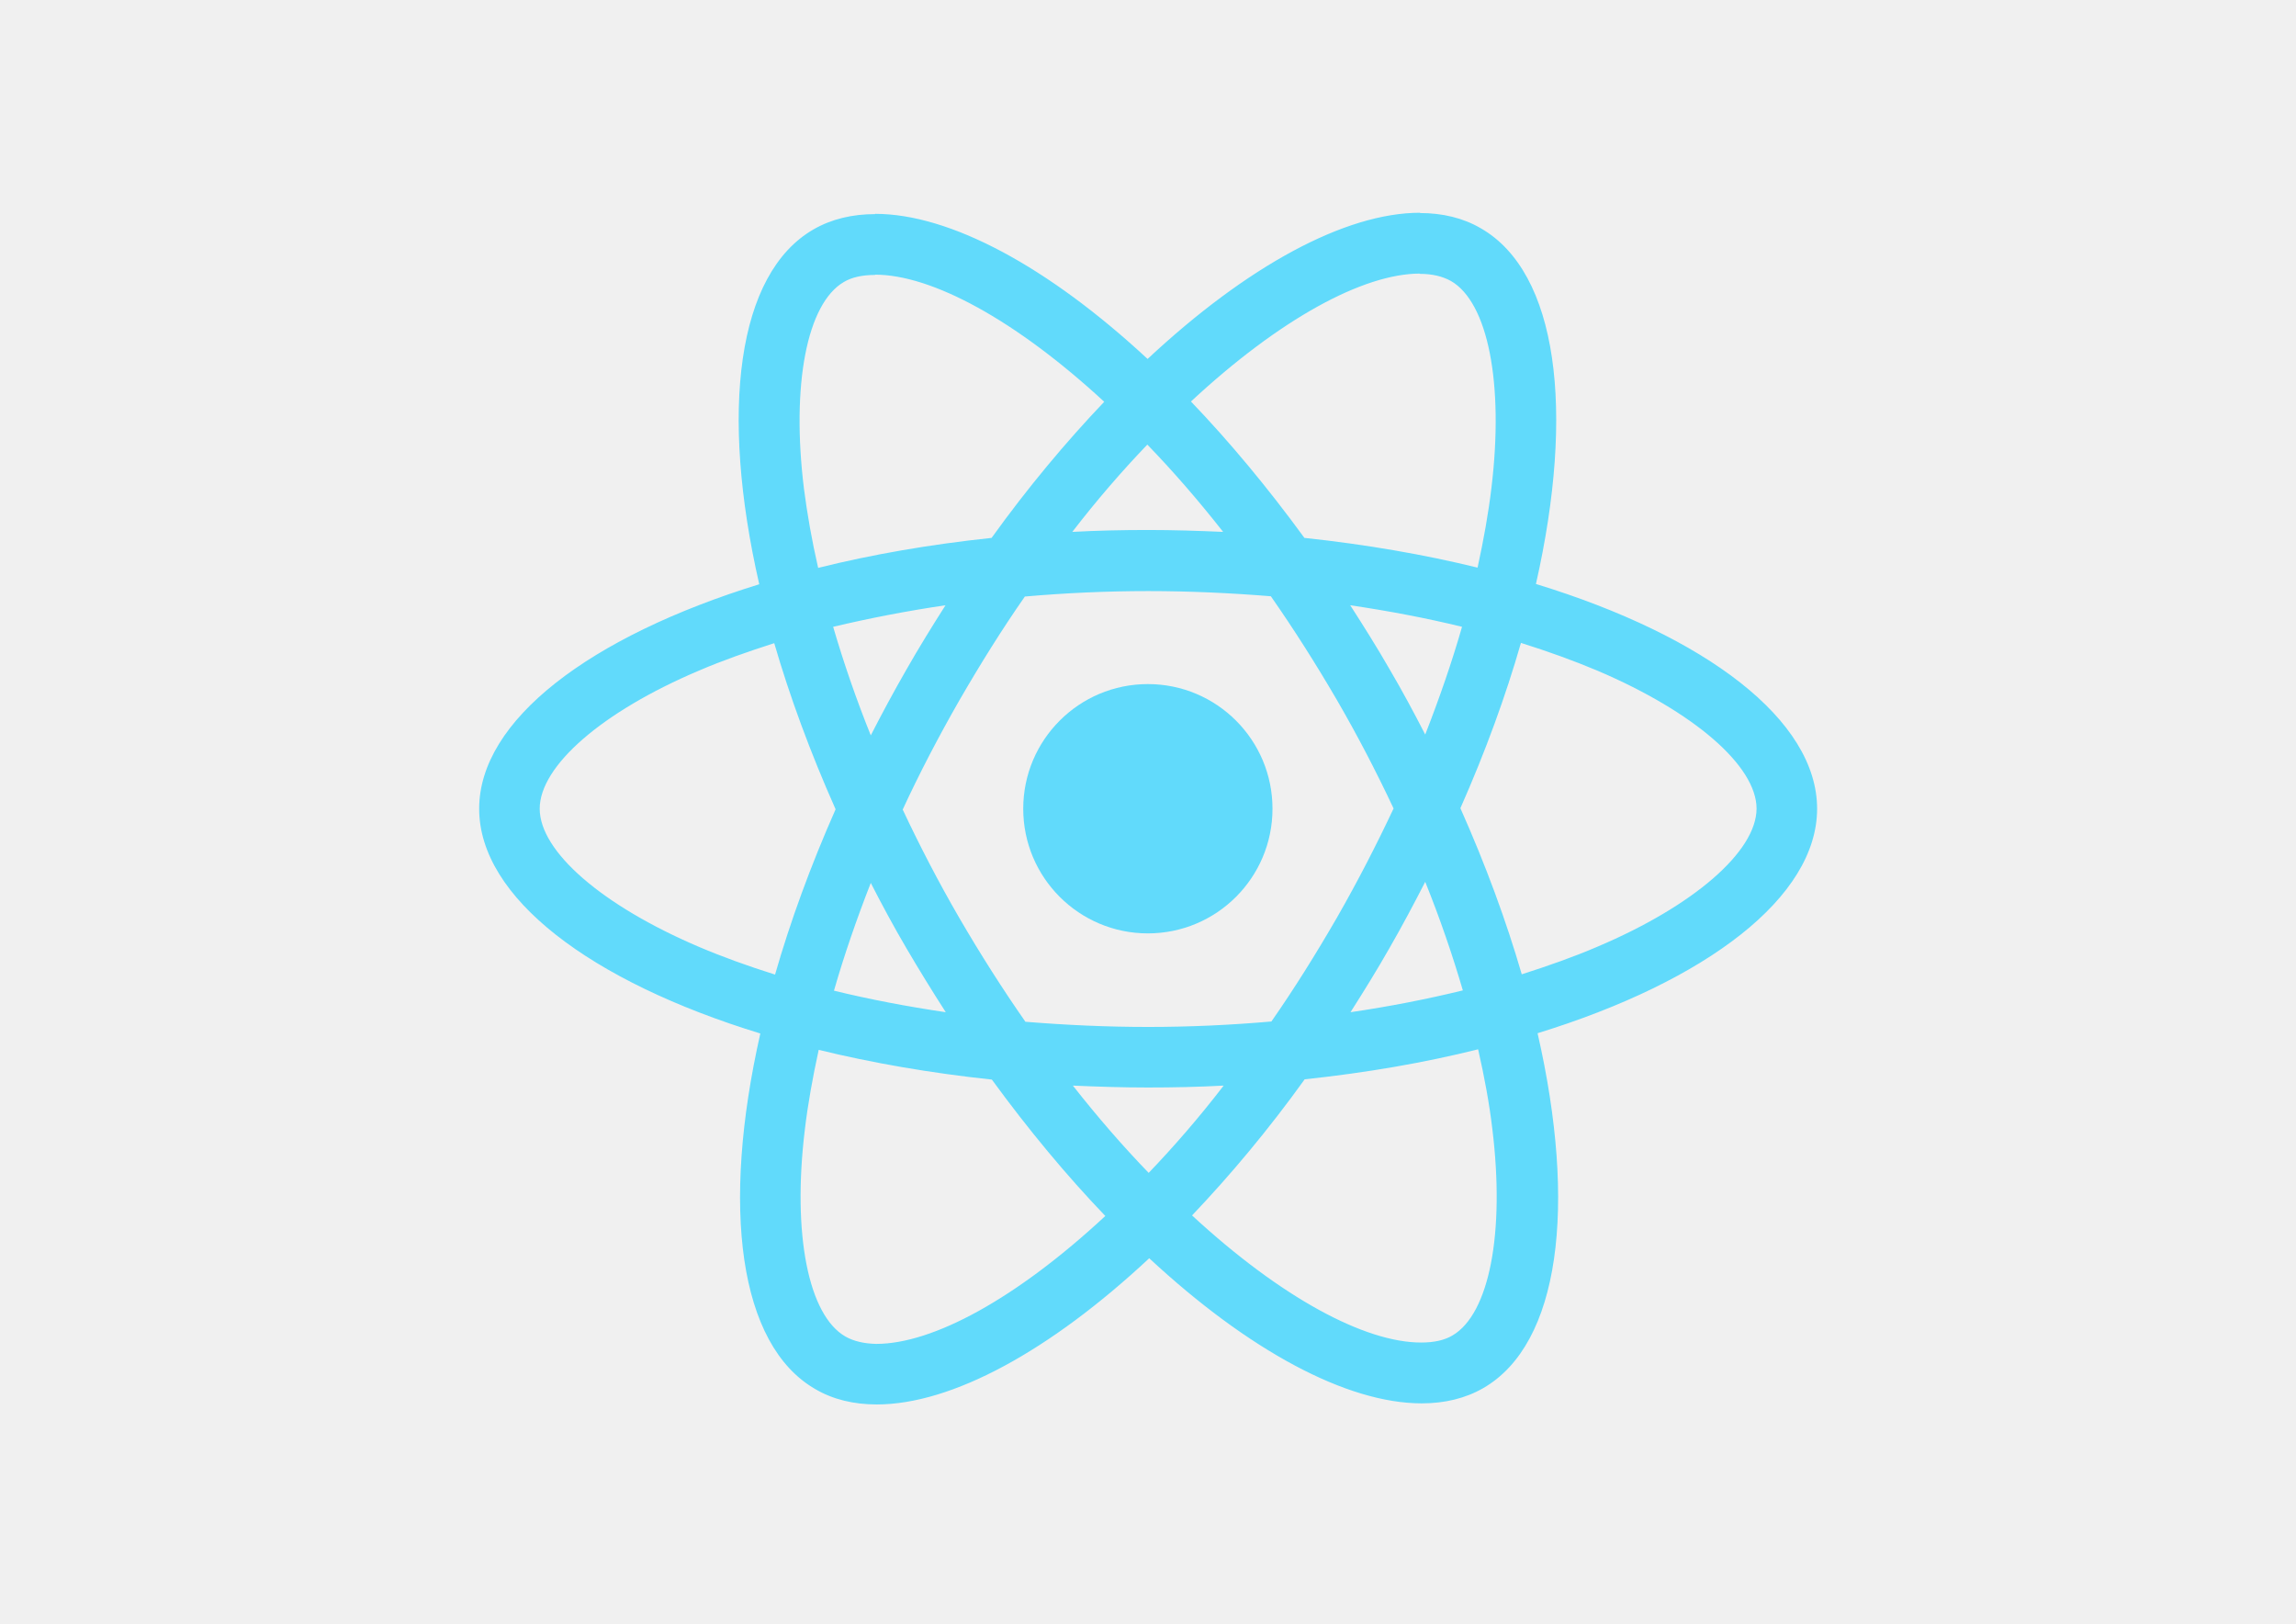
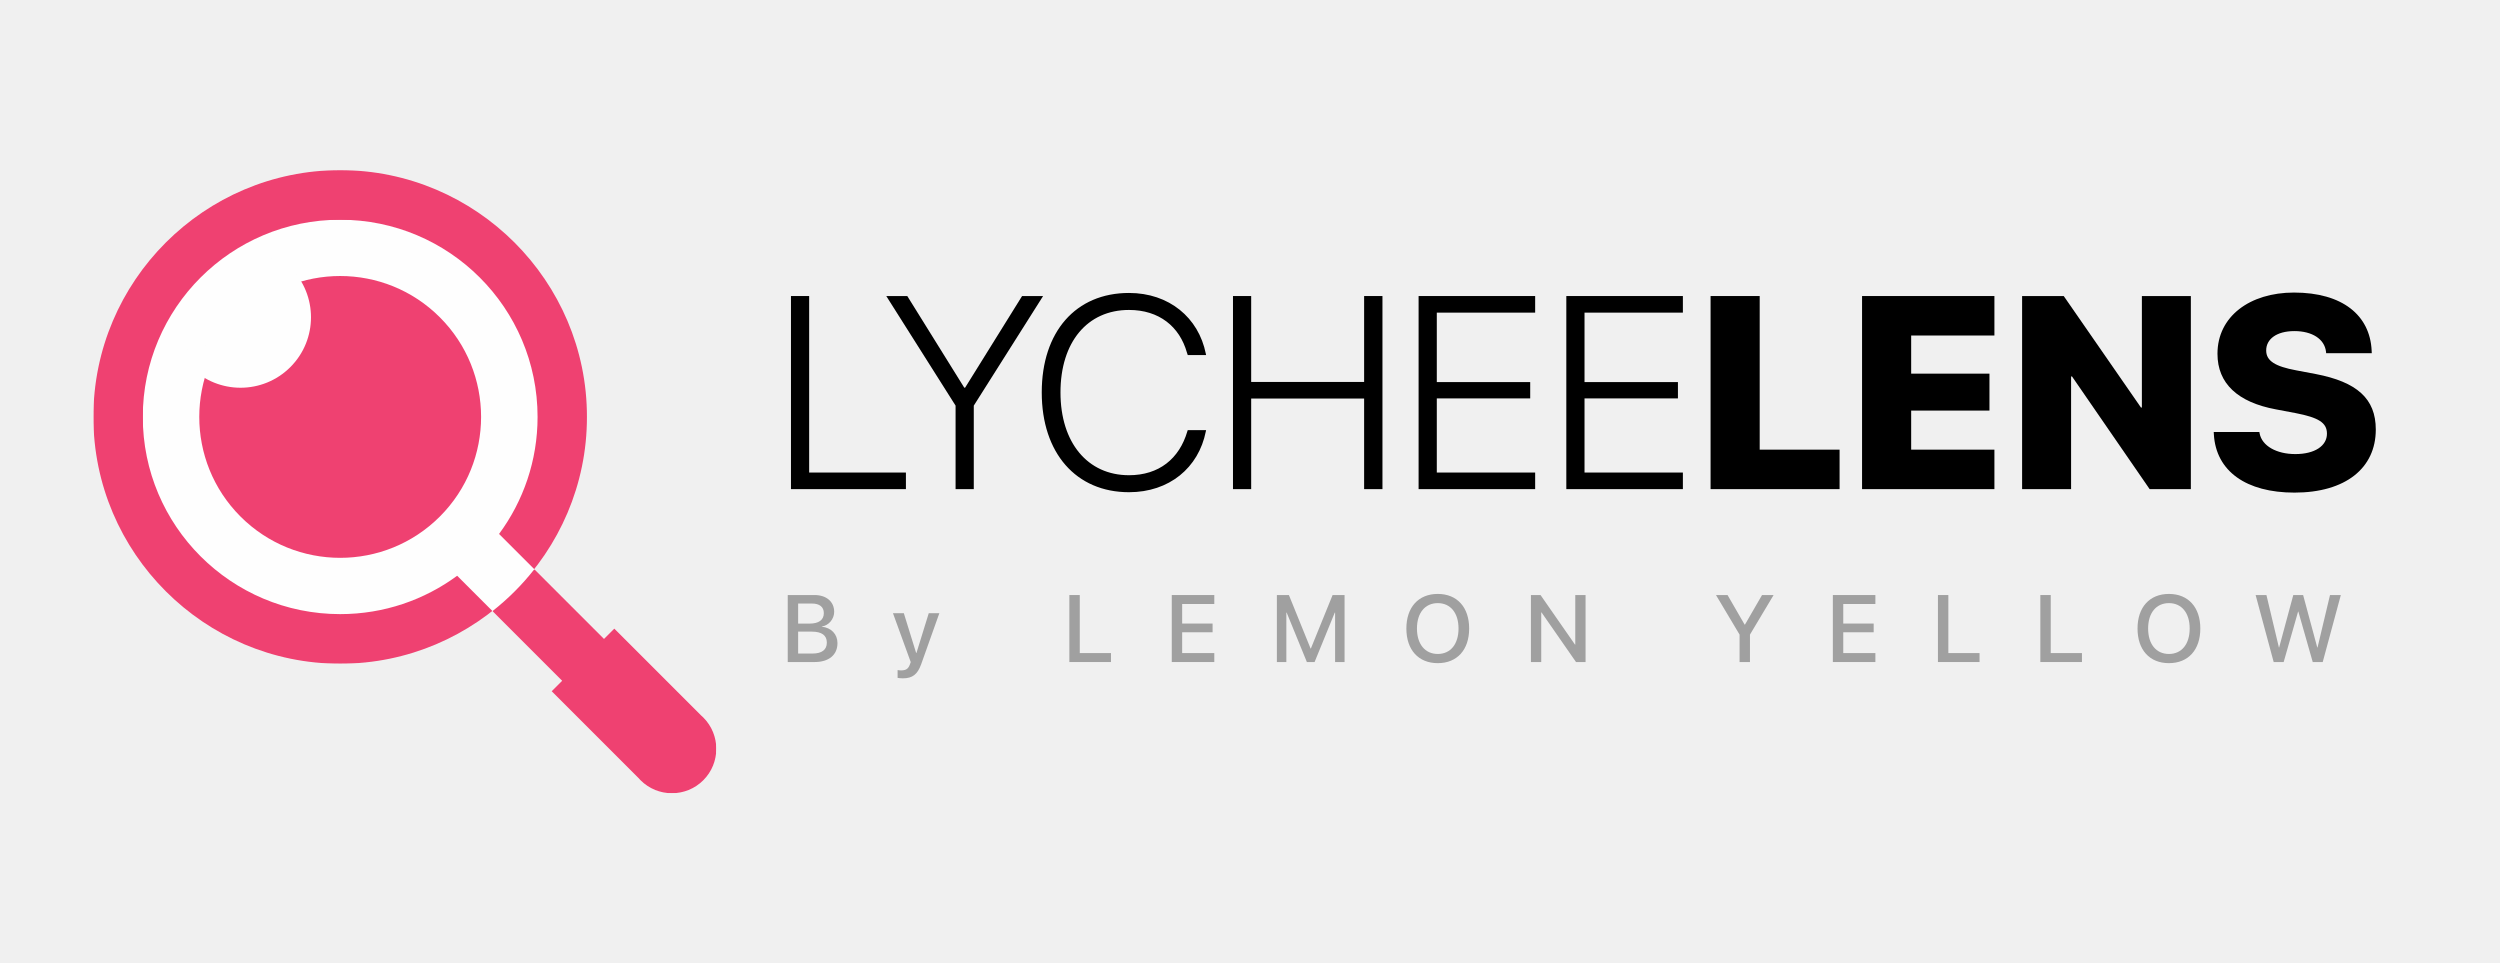
- <svg xmlns="http://www.w3.org/2000/svg" viewBox="0 0 841.9 595.3">
-   <g fill="#61DAFB">
-     <path d="M666.3 296.5c0-32.5-40.7-63.3-103.1-82.4 14.4-63.6 8-114.2-20.2-130.4-6.5-3.8-14.1-5.6-22.4-5.6v22.3c4.6 0 8.3.9 11.4 2.6 13.6 7.8 19.5 37.5 14.9 75.7-1.1 9.4-2.9 19.3-5.1 29.4-19.6-4.8-41-8.5-63.5-10.9-13.5-18.5-27.5-35.3-41.6-50 32.6-30.3 63.2-46.9 84-46.9V78c-27.5 0-63.5 19.6-99.9 53.6-36.4-33.8-72.4-53.2-99.9-53.2v22.3c20.7 0 51.4 16.5 84 46.6-14 14.7-28 31.4-41.3 49.9-22.6 2.4-44 6.1-63.6 11-2.3-10-4-19.7-5.2-29-4.7-38.2 1.1-67.9 14.6-75.8 3-1.8 6.9-2.6 11.5-2.6V78.5c-8.4 0-16 1.8-22.6 5.6-28.1 16.2-34.4 66.7-19.9 130.1-62.2 19.2-102.7 49.9-102.7 82.3 0 32.5 40.7 63.3 103.1 82.4-14.4 63.6-8 114.2 20.2 130.4 6.5 3.8 14.1 5.6 22.5 5.6 27.5 0 63.5-19.6 99.9-53.6 36.4 33.8 72.4 53.2 99.9 53.2 8.4 0 16-1.8 22.6-5.6 28.1-16.2 34.4-66.7 19.9-130.1 62-19.1 102.5-49.9 102.5-82.3zm-130.2-66.7c-3.7 12.9-8.3 26.2-13.5 39.5-4.1-8-8.4-16-13.1-24-4.6-8-9.5-15.8-14.4-23.4 14.2 2.1 27.9 4.7 41 7.9zm-45.8 106.5c-7.8 13.5-15.8 26.3-24.1 38.2-14.9 1.3-30 2-45.2 2-15.1 0-30.2-.7-45-1.9-8.3-11.9-16.4-24.6-24.2-38-7.6-13.1-14.5-26.4-20.8-39.8 6.2-13.4 13.2-26.8 20.7-39.9 7.8-13.5 15.8-26.3 24.1-38.2 14.9-1.3 30-2 45.2-2 15.1 0 30.2.7 45 1.9 8.3 11.9 16.4 24.6 24.2 38 7.6 13.1 14.5 26.4 20.8 39.8-6.3 13.4-13.2 26.8-20.7 39.9zm32.3-13c5.4 13.4 10 26.8 13.8 39.8-13.1 3.2-26.9 5.9-41.2 8 4.9-7.7 9.8-15.6 14.4-23.7 4.6-8 8.9-16.1 13-24.1zM421.2 430c-9.3-9.6-18.6-20.3-27.8-32 9 .4 18.2.7 27.5.7 9.4 0 18.7-.2 27.8-.7-9 11.7-18.3 22.4-27.5 32zm-74.4-58.9c-14.2-2.1-27.9-4.7-41-7.9 3.7-12.9 8.3-26.2 13.5-39.5 4.1 8 8.4 16 13.1 24 4.7 8 9.5 15.8 14.4 23.4zM420.7 163c9.3 9.6 18.6 20.3 27.8 32-9-.4-18.2-.7-27.5-.7-9.4 0-18.7.2-27.8.7 9-11.7 18.3-22.4 27.5-32zm-74 58.9c-4.9 7.7-9.8 15.6-14.4 23.7-4.6 8-8.9 16-13 24-5.4-13.4-10-26.8-13.8-39.8 13.1-3.1 26.9-5.8 41.2-7.9zm-90.5 125.2c-35.4-15.1-58.3-34.9-58.3-50.6 0-15.7 22.9-35.6 58.3-50.6 8.6-3.7 18-7 27.7-10.1 5.7 19.6 13.2 40 22.5 60.9-9.2 20.8-16.6 41.1-22.2 60.6-9.9-3.1-19.3-6.5-28-10.2zM310 490c-13.6-7.8-19.5-37.5-14.9-75.7 1.1-9.4 2.9-19.3 5.1-29.4 19.6 4.8 41 8.5 63.5 10.9 13.5 18.5 27.5 35.3 41.6 50-32.6 30.3-63.2 46.9-84 46.9-4.5-.1-8.3-1-11.3-2.7zm237.2-76.2c4.7 38.2-1.1 67.9-14.6 75.8-3 1.8-6.9 2.6-11.5 2.6-20.7 0-51.4-16.5-84-46.6 14-14.7 28-31.4 41.3-49.9 22.6-2.4 44-6.1 63.6-11 2.3 10.1 4.1 19.8 5.2 29.1zm38.5-66.7c-8.6 3.7-18 7-27.7 10.1-5.7-19.6-13.2-40-22.5-60.9 9.2-20.8 16.6-41.1 22.2-60.6 9.9 3.1 19.3 6.5 28.1 10.2 35.4 15.1 58.3 34.9 58.3 50.6-.1 15.7-23 35.6-58.4 50.6zM320.8 78.4z" />
-     <circle cx="420.9" cy="296.5" r="45.7" />
-     <path d="M520.5 78.1z" />
+ <svg xmlns="http://www.w3.org/2000/svg" width="548" height="211" viewBox="0 0 548 211" fill="none">
+   <path d="M173.379 107.218H198.576V103.581H177.368V64.891H173.379V107.218Z" fill="black" />
+   <path d="M209.464 107.218H213.453V88.915L228.648 64.891H224.043L211.547 84.984H211.371L198.875 64.891H194.27L209.464 88.915V107.218Z" fill="black" />
+   <path d="M247.477 107.893C256.277 107.893 262.73 102.554 264.314 94.576L264.373 94.282H260.354L260.266 94.546C258.506 100.56 254.047 104.168 247.477 104.168C238.384 104.168 232.458 97.01 232.458 86.04V86.01C232.458 75.01 238.325 67.941 247.477 67.941C254.077 67.941 258.565 71.579 260.178 77.298L260.354 77.826H264.373L264.314 77.533C262.73 69.613 256.247 64.216 247.477 64.216C235.802 64.216 228.352 72.722 228.352 86.01V86.04C228.352 99.298 235.861 107.893 247.477 107.893Z" fill="black" />
+   <path d="M270.27 107.218H274.259V87.36H299.016V107.218H303.035V64.891H299.016V83.723H274.259V64.891H270.27V107.218Z" fill="black" />
+   <path d="M310.957 107.218H336.506V103.581H314.946V87.331H335.421V83.752H314.946V68.528H336.506V64.891H310.957V107.218Z" fill="black" />
+   <path d="M343.338 107.218H368.887V103.581H347.327V87.331H367.802V83.752H347.327V68.528H368.887V64.891H343.338V107.218Z" fill="black" />
+   <path d="M374.959 107.218H403.236V98.565H385.724V64.891H374.959V107.218Z" fill="black" />
+   <path d="M408.164 107.218H437.175V98.565H418.929V90H436.089V81.904H418.929V73.544H437.175V64.891H408.164V107.218Z" fill="black" />
+   <path d="M443.246 107.218H453.982V82.52H454.187L471.201 107.218H480.235V64.891H469.499V89.325H469.294L452.369 64.891H443.246V107.218Z" fill="black" />
+   <path d="M502.938 107.981C514.143 107.981 520.773 102.613 520.773 94.165V94.136C520.773 87.36 516.607 83.722 507.631 81.992L503.29 81.171C498.743 80.32 496.749 79.117 496.749 76.829V76.8C496.749 74.365 498.978 72.576 502.938 72.576C506.81 72.576 509.538 74.307 509.861 77.093L509.89 77.416H519.893L519.863 76.8C519.482 69.115 513.469 64.128 502.85 64.128C493.141 64.128 486.071 69.379 486.071 77.533V77.563C486.071 84.045 490.501 88.181 498.89 89.736L503.231 90.557C508.189 91.525 510.066 92.64 510.066 95.045V95.075C510.066 97.715 507.426 99.533 503.143 99.533C499.007 99.533 495.839 97.744 495.311 95.016L495.253 94.693H485.25L485.279 95.221C485.749 103.317 492.407 107.981 502.938 107.981Z" fill="black" />
+   <path d="M172.672 145.12H178.565C181.69 145.12 183.573 143.553 183.573 140.977V140.957C183.573 139.023 182.22 137.588 180.133 137.374V137.333C181.68 137.109 182.851 135.674 182.851 134.127V134.107C182.851 131.888 181.141 130.432 178.535 130.432H172.672V145.12ZM177.985 132.295C179.634 132.295 180.581 133.038 180.581 134.381V134.402C180.581 135.878 179.492 136.692 177.476 136.692H174.952V132.295H177.985ZM177.944 138.453C180.123 138.453 181.242 139.267 181.242 140.845V140.865C181.242 142.433 180.143 143.257 178.097 143.257H174.952V138.453H177.944Z" fill="#A0A0A0" />
+   <path d="M197.904 148.692C200.001 148.692 201.121 147.837 201.915 145.618L205.905 134.412H203.584L200.887 143.125H200.816L198.118 134.412H195.736L199.635 145.13L199.452 145.639C199.085 146.677 198.515 146.952 197.477 146.952C197.182 146.952 196.927 146.911 196.754 146.87V148.591C197.019 148.641 197.477 148.692 197.904 148.692Z" fill="#A0A0A0" />
+   <path d="M234.404 145.12H243.524V143.156H236.684V130.432H234.404V145.12Z" fill="#A0A0A0" />
+   <path d="M256.852 145.12H266.175V143.156H259.132V138.595H265.799V136.682H259.132V132.397H266.175V130.432H256.852V145.12Z" fill="#A0A0A0" />
+   <path d="M279.891 145.12H281.967V134.28H282.038L286.466 145.12H288.156L292.583 134.28H292.655V145.12H294.731V130.432H292.105L287.341 142.158H287.28L282.527 130.432H279.891V145.12Z" fill="#A0A0A0" />
+   <path d="M315.158 145.364C319.403 145.364 322.039 142.443 322.039 137.781V137.76C322.039 133.109 319.393 130.188 315.158 130.188C310.934 130.188 308.277 133.099 308.277 137.76V137.781C308.277 142.453 310.924 145.364 315.158 145.364ZM315.158 143.349C312.369 143.349 310.598 141.201 310.598 137.781V137.76C310.598 134.34 312.379 132.203 315.158 132.203C317.947 132.203 319.708 134.351 319.708 137.76V137.781C319.708 141.17 317.978 143.349 315.158 143.349Z" fill="#A0A0A0" />
+   <path d="M335.578 145.12H337.838V134.239H337.899L345.462 145.12H347.558V130.432H345.299V141.293H345.238L337.685 130.432H335.578V145.12Z" fill="#A0A0A0" />
+   <path d="M381.313 145.12H383.593V139.104L388.774 130.432H386.24L382.494 136.916H382.423L378.677 130.432H376.143L381.313 139.104V145.12Z" fill="#A0A0A0" />
+   <path d="M401.762 145.12H411.085V143.156H404.042V138.595H410.709V136.682H404.042V132.397H411.085V130.432H401.762V145.12Z" fill="#A0A0A0" />
+   <path d="M424.797 145.12H433.917V143.156H427.077V130.432H424.797V145.12Z" fill="#A0A0A0" />
+   <path d="M447.242 145.12H456.362V143.156H449.522V130.432H447.242V145.12Z" fill="#A0A0A0" />
+   <path d="M475.428 145.364C479.672 145.364 482.309 142.443 482.309 137.781V137.76C482.309 133.109 479.662 130.188 475.428 130.188C471.204 130.188 468.547 133.099 468.547 137.76V137.781C468.547 142.453 471.193 145.364 475.428 145.364ZM475.428 143.349C472.639 143.349 470.868 141.201 470.868 137.781V137.76C470.868 134.34 472.649 132.203 475.428 132.203C478.217 132.203 479.978 134.351 479.978 137.76V137.781C479.978 141.17 478.247 143.349 475.428 143.349Z" fill="#A0A0A0" />
+   <path d="M498.391 145.12H500.58L503.745 134.046H503.796L506.951 145.12H509.14L513.11 130.432H510.738L508 141.944H507.949L504.844 130.432H502.687L499.582 141.944H499.541L496.803 130.432H494.432L498.391 145.12Z" fill="#A0A0A0" />
+   <mask id="mask0_3233_4999" style="mask-type:luminance" maskUnits="userSpaceOnUse" x="20" y="37" width="109" height="109">
+     <path d="M20.467 37.292H128.663V145.488H20.467V37.292Z" fill="white" />
+   </mask>
+   <g mask="url(#mask0_3233_4999)">
+     <path fill-rule="evenodd" clip-rule="evenodd" d="M74.565 145.488C104.361 145.488 128.663 121.186 128.663 91.391C128.663 61.594 104.361 37.292 74.565 37.292C44.769 37.292 20.467 61.594 20.467 91.391C20.467 121.186 44.769 145.488 74.565 145.488Z" fill="#EF4171" />
  </g>
+   <mask id="mask1_3233_4999" style="mask-type:luminance" maskUnits="userSpaceOnUse" x="31" y="48" width="127" height="126">
+     <path d="M31.299 48.163H157.022V173.881H31.299V48.163Z" fill="white" />
+   </mask>
+   <g mask="url(#mask1_3233_4999)">
+     <path fill-rule="evenodd" clip-rule="evenodd" d="M52.725 113.232C40.665 101.172 40.665 81.609 52.725 69.548C64.786 57.487 84.349 57.486 96.41 69.548C108.471 81.609 108.471 101.172 96.41 113.232C84.349 125.293 64.786 125.293 52.725 113.232ZM31.299 91.39C31.299 115.259 50.675 134.616 74.569 134.615C84.166 134.615 93.033 131.49 100.209 126.205L123.228 149.225L120.934 151.518L139.937 170.521C140.088 170.696 140.246 170.866 140.412 171.031C144.211 174.831 150.374 174.831 154.173 171.031C157.972 167.232 157.972 161.069 154.173 157.269C154.007 157.104 153.836 156.945 153.661 156.793L134.66 137.792L132.402 140.05L109.392 117.04C114.698 109.865 117.836 100.993 117.836 91.389C117.835 67.521 98.46 48.163 74.568 48.163C50.675 48.163 31.299 67.521 31.299 91.39Z" fill="#FEFEFE" />
+   </g>
+   <mask id="mask2_3233_4999" style="mask-type:luminance" maskUnits="userSpaceOnUse" x="107" y="124" width="51" height="50">
+     <path d="M107.953 124.781H157.018V173.882H107.953V124.781Z" fill="white" />
+   </mask>
+   <g mask="url(#mask2_3233_4999)">
+     <path fill-rule="evenodd" clip-rule="evenodd" d="M117.127 124.781C114.447 128.192 111.365 131.274 107.953 133.955L123.224 149.226L120.93 151.519L139.932 170.522C140.084 170.697 140.242 170.867 140.407 171.032C144.206 174.832 150.369 174.832 154.168 171.032C157.967 167.233 157.967 161.07 154.168 157.27C154.003 157.105 153.831 156.946 153.657 156.795L134.656 137.793L132.398 140.051L117.127 124.781Z" fill="#EF4171" />
+   </g>
+   <path fill-rule="evenodd" clip-rule="evenodd" d="M41.804 80.469C47.834 86.5 57.616 86.5 63.646 80.469C69.677 74.439 69.677 64.657 63.646 58.627C62.421 57.402 61.041 56.426 59.569 55.699L59.375 59.019L45.069 75.746L39.199 77.01C39.884 78.251 40.752 79.417 41.804 80.469Z" fill="#FEFEFE" />
</svg>
